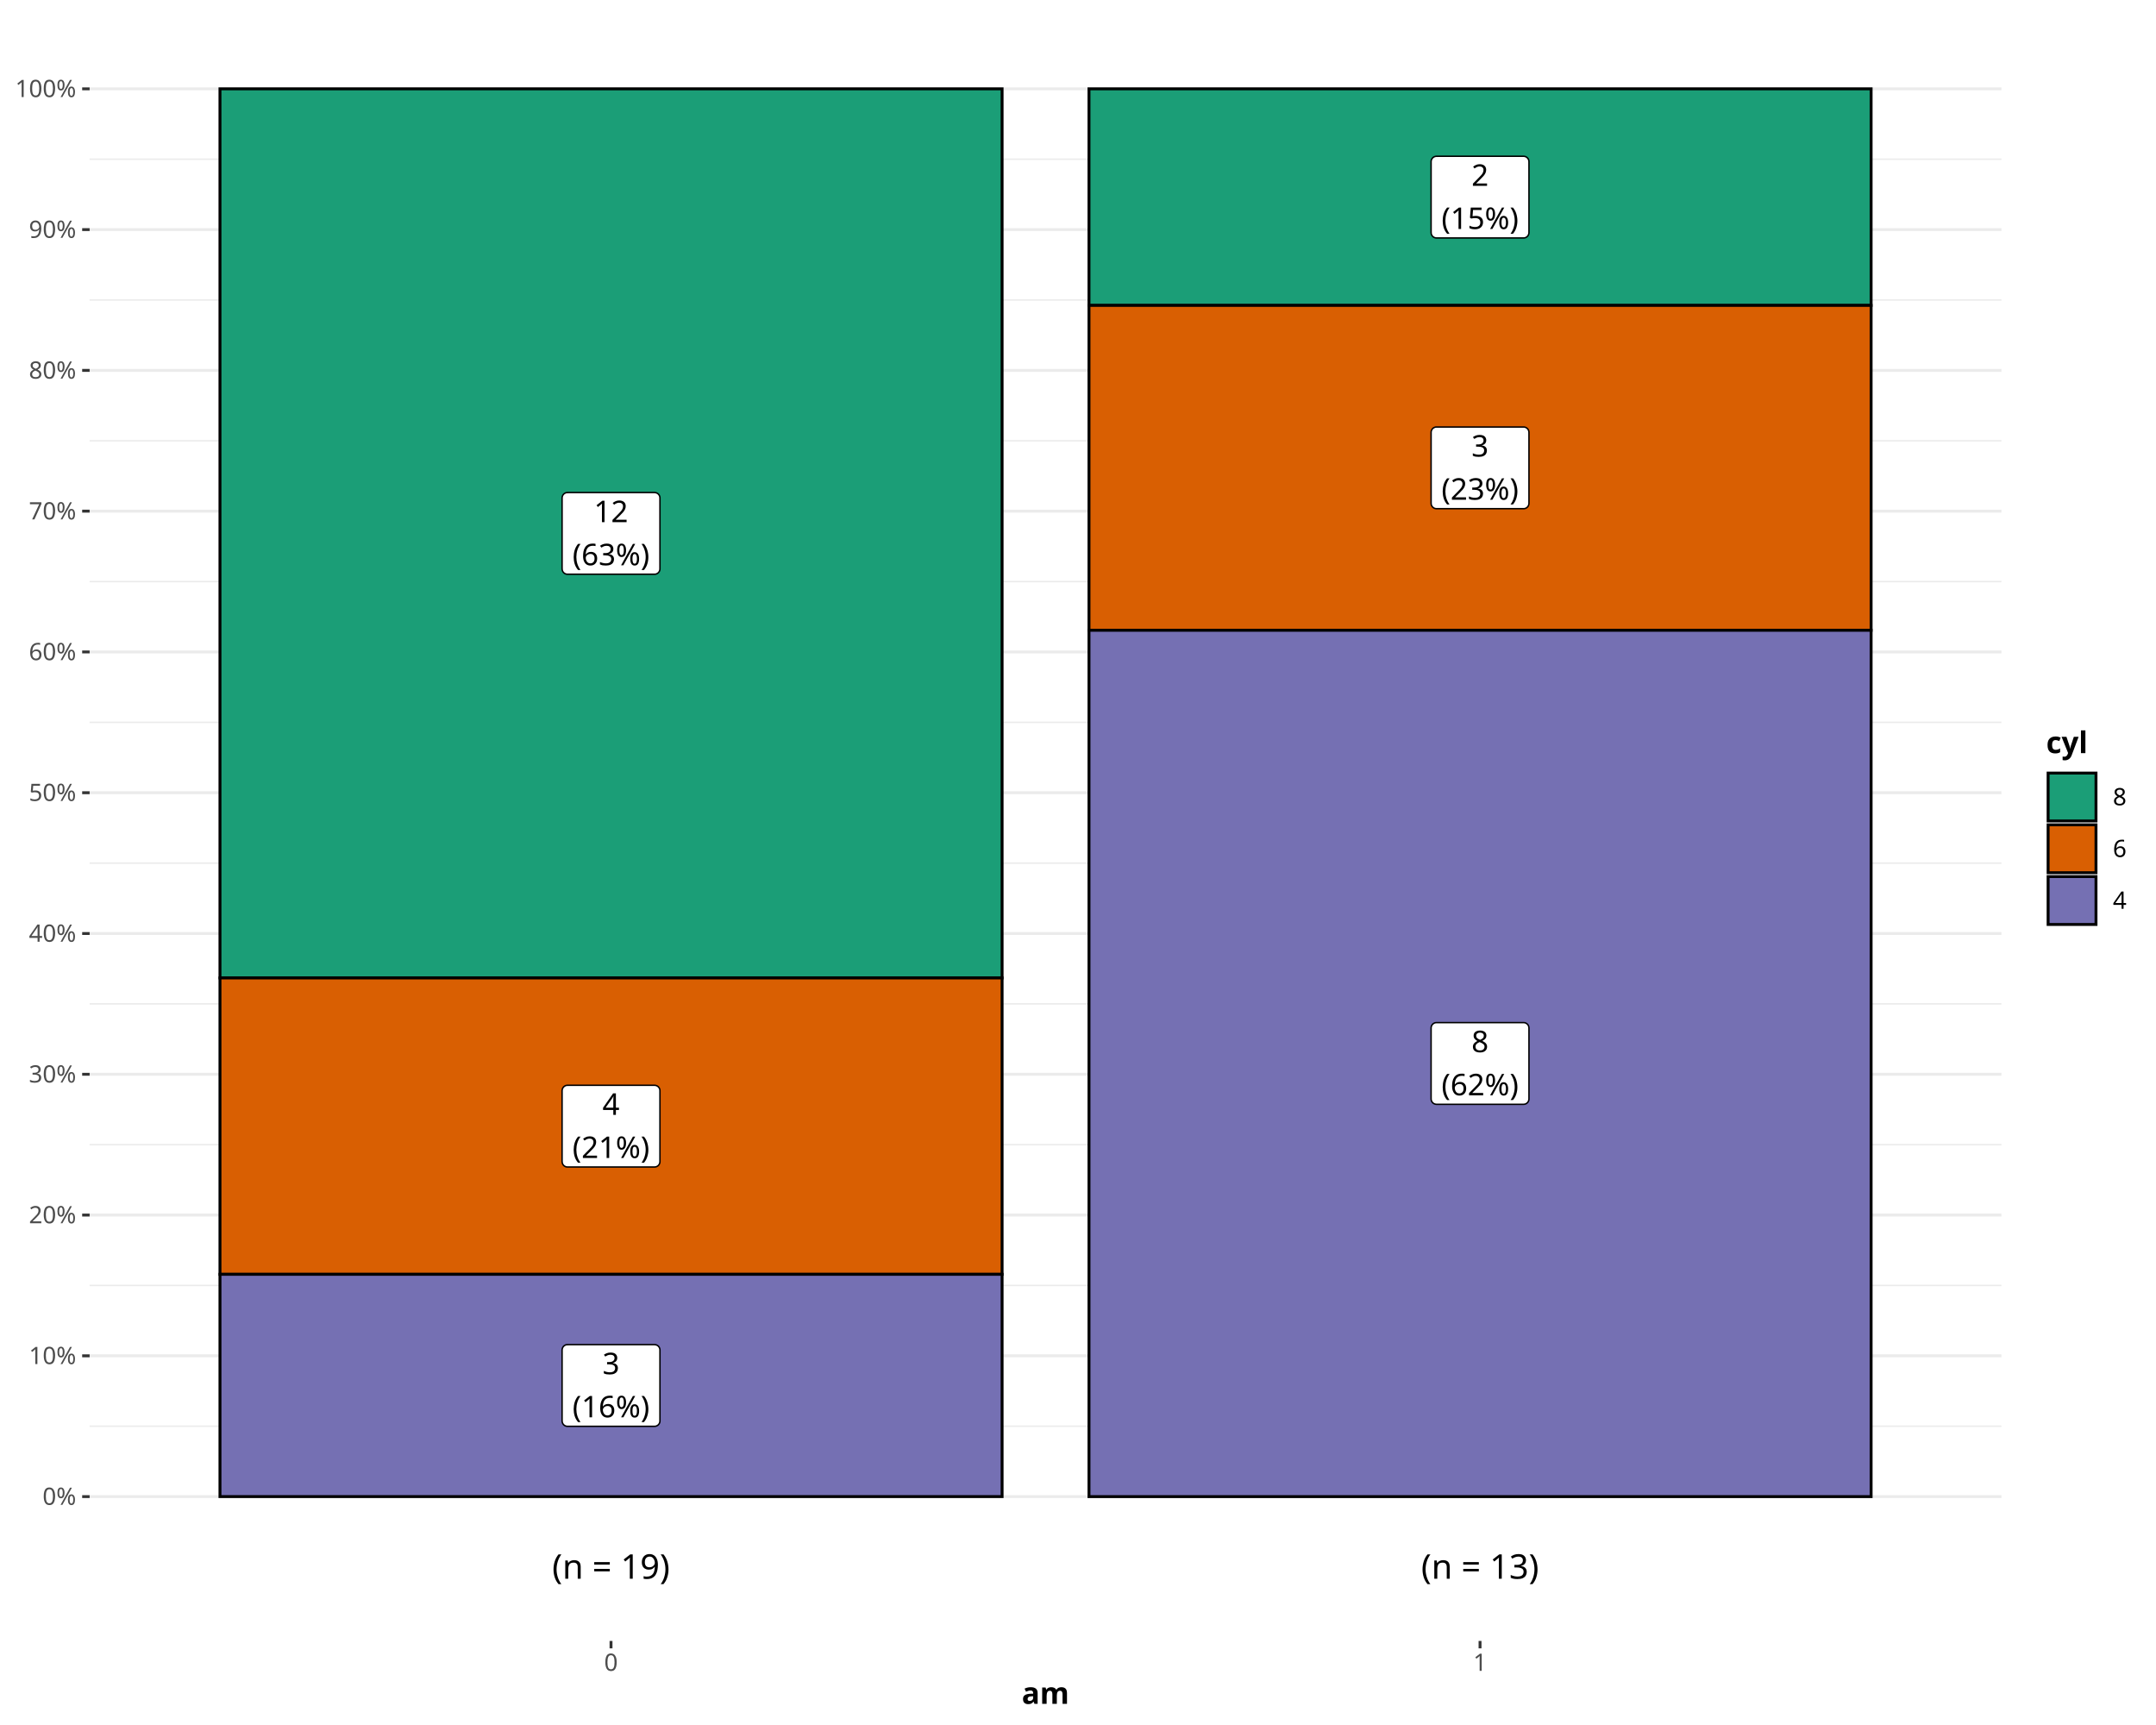
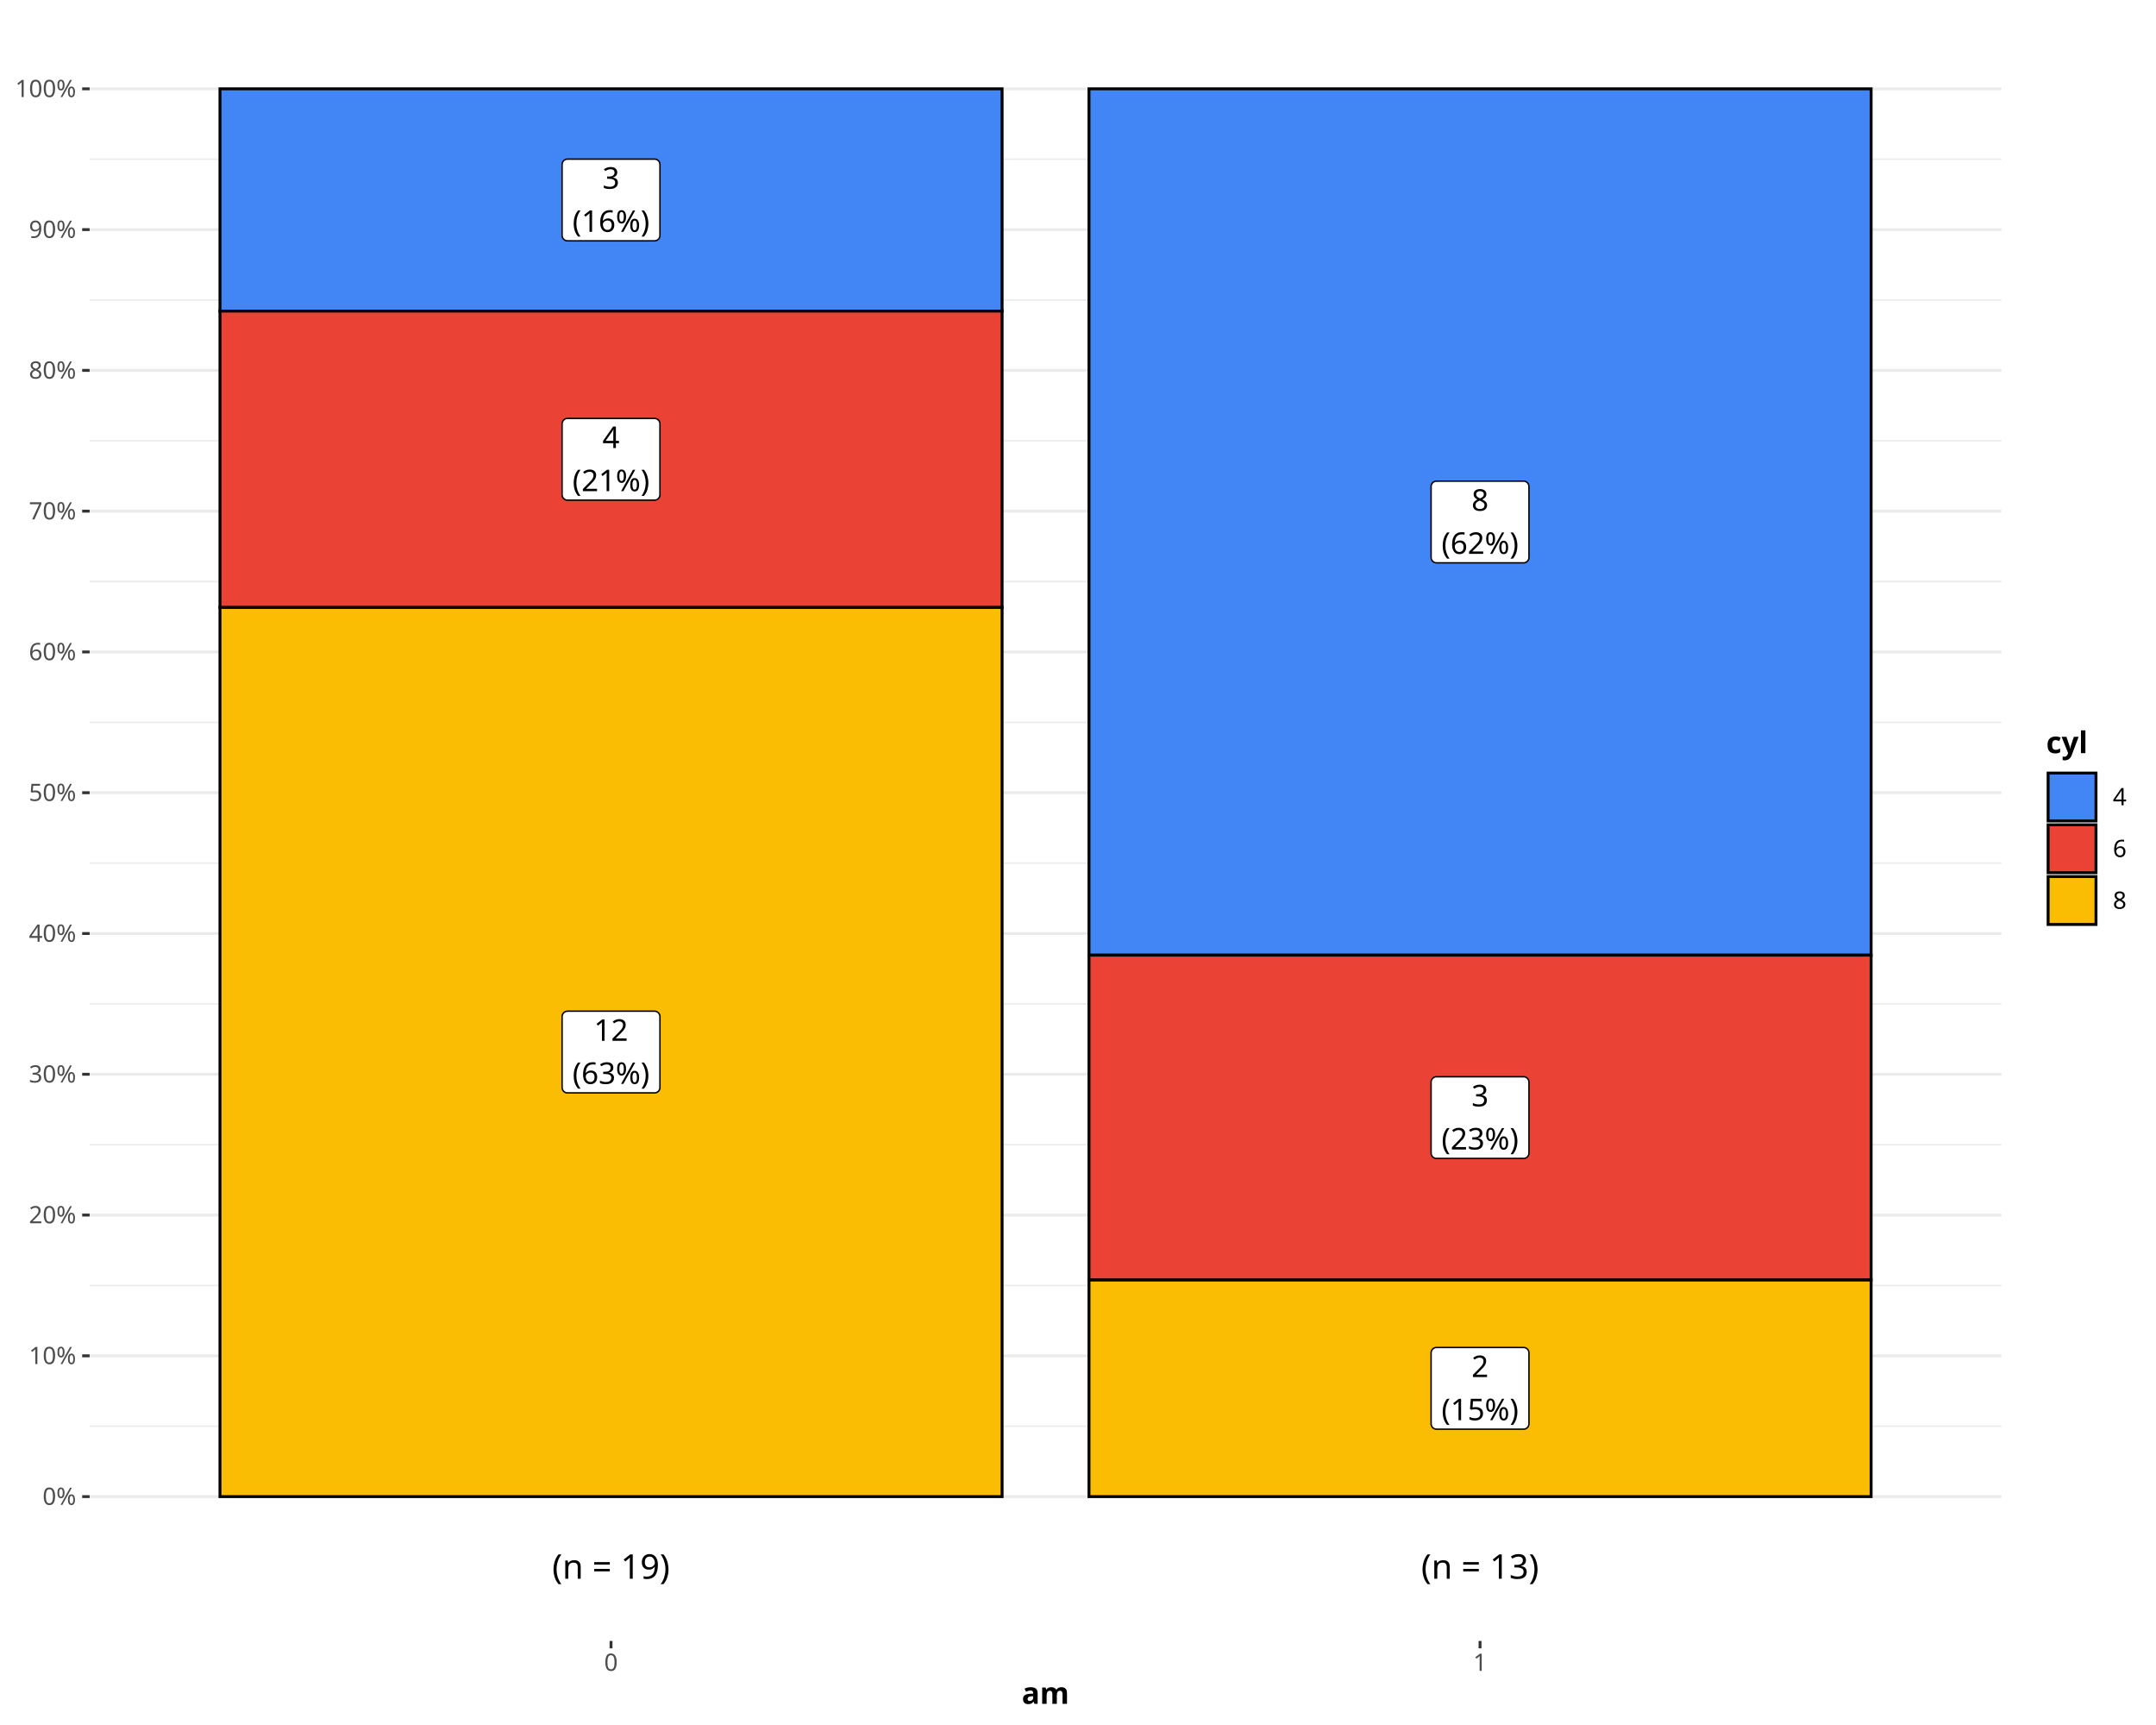
<svg xmlns="http://www.w3.org/2000/svg" class="svglite" data-engine-version="2.0" width="720.00pt" height="576.00pt" viewBox="0 0 720.00 576.00">
  <defs>
    <style type="text/css">
    .svglite line, .svglite polyline, .svglite polygon, .svglite path, .svglite rect, .svglite circle {
      fill: none;
      stroke: #000000;
      stroke-linecap: round;
      stroke-linejoin: round;
      stroke-miterlimit: 10.00;
    }
  </style>
  </defs>
  <rect width="100%" height="100%" style="stroke: none; fill: #FFFFFF;" />
  <defs>
    <clipPath id="cpMC4wMHw3MjAuMDB8MC4wMHw1NzYuMDA=">
      <rect x="0.00" y="0.00" width="720.00" height="576.00" />
    </clipPath>
  </defs>
  <g clip-path="url(#cpMC4wMHw3MjAuMDB8MC4wMHw1NzYuMDA=)">
    <rect x="0.00" y="0.00" width="720.00" height="576.00" style="stroke-width: 0.97; stroke: #FFFFFF; fill: #FFFFFF;" />
  </g>
  <defs>
    <clipPath id="cpMjkuOTN8NjY4LjM4fDQuOTh8NTQ3Ljky">
      <rect x="29.93" y="4.98" width="638.46" height="542.94" />
    </clipPath>
  </defs>
  <g clip-path="url(#cpMjkuOTN8NjY4LjM4fDQuOTh8NTQ3Ljky)">
    <rect x="29.93" y="4.98" width="638.46" height="542.94" style="stroke-width: 0.97; stroke: none; fill: #FFFFFF;" />
    <polyline points="29.93,476.23 668.38,476.23 " style="stroke-width: 0.48; stroke: #EBEBEB; stroke-linecap: butt;" />
    <polyline points="29.93,429.23 668.38,429.23 " style="stroke-width: 0.48; stroke: #EBEBEB; stroke-linecap: butt;" />
    <polyline points="29.93,382.22 668.38,382.22 " style="stroke-width: 0.48; stroke: #EBEBEB; stroke-linecap: butt;" />
    <polyline points="29.93,335.21 668.38,335.21 " style="stroke-width: 0.48; stroke: #EBEBEB; stroke-linecap: butt;" />
    <polyline points="29.93,288.20 668.38,288.20 " style="stroke-width: 0.48; stroke: #EBEBEB; stroke-linecap: butt;" />
    <polyline points="29.93,241.20 668.38,241.20 " style="stroke-width: 0.48; stroke: #EBEBEB; stroke-linecap: butt;" />
    <polyline points="29.93,194.19 668.38,194.19 " style="stroke-width: 0.48; stroke: #EBEBEB; stroke-linecap: butt;" />
    <polyline points="29.93,147.18 668.38,147.18 " style="stroke-width: 0.48; stroke: #EBEBEB; stroke-linecap: butt;" />
    <polyline points="29.93,100.17 668.38,100.17 " style="stroke-width: 0.48; stroke: #EBEBEB; stroke-linecap: butt;" />
    <polyline points="29.93,53.16 668.38,53.16 " style="stroke-width: 0.48; stroke: #EBEBEB; stroke-linecap: butt;" />
    <polyline points="29.93,499.74 668.38,499.74 " style="stroke-width: 0.97; stroke: #EBEBEB; stroke-linecap: butt;" />
    <polyline points="29.93,452.73 668.38,452.73 " style="stroke-width: 0.97; stroke: #EBEBEB; stroke-linecap: butt;" />
    <polyline points="29.93,405.72 668.38,405.72 " style="stroke-width: 0.97; stroke: #EBEBEB; stroke-linecap: butt;" />
    <polyline points="29.93,358.71 668.38,358.71 " style="stroke-width: 0.97; stroke: #EBEBEB; stroke-linecap: butt;" />
    <polyline points="29.93,311.71 668.38,311.71 " style="stroke-width: 0.97; stroke: #EBEBEB; stroke-linecap: butt;" />
    <polyline points="29.93,264.70 668.38,264.70 " style="stroke-width: 0.97; stroke: #EBEBEB; stroke-linecap: butt;" />
    <polyline points="29.93,217.69 668.38,217.69 " style="stroke-width: 0.97; stroke: #EBEBEB; stroke-linecap: butt;" />
    <polyline points="29.93,170.68 668.38,170.68 " style="stroke-width: 0.97; stroke: #EBEBEB; stroke-linecap: butt;" />
    <polyline points="29.93,123.68 668.38,123.68 " style="stroke-width: 0.97; stroke: #EBEBEB; stroke-linecap: butt;" />
    <polyline points="29.93,76.67 668.38,76.67 " style="stroke-width: 0.97; stroke: #EBEBEB; stroke-linecap: butt;" />
    <polyline points="29.93,29.66 668.38,29.66 " style="stroke-width: 0.97; stroke: #EBEBEB; stroke-linecap: butt;" />
-     <rect x="73.46" y="29.66" width="261.19" height="296.89" style="stroke-width: 0.97; stroke-linecap: butt; stroke-linejoin: miter; fill: #1B9E77;" />
-     <rect x="363.67" y="29.66" width="261.19" height="72.32" style="stroke-width: 0.97; stroke-linecap: butt; stroke-linejoin: miter; fill: #1B9E77;" />
-     <rect x="73.46" y="326.55" width="261.19" height="98.96" style="stroke-width: 0.97; stroke-linecap: butt; stroke-linejoin: miter; fill: #D95F02;" />
-     <rect x="363.67" y="101.98" width="261.19" height="108.48" style="stroke-width: 0.97; stroke-linecap: butt; stroke-linejoin: miter; fill: #D95F02;" />
-     <rect x="73.46" y="425.51" width="261.19" height="74.22" style="stroke-width: 0.97; stroke-linecap: butt; stroke-linejoin: miter; fill: #7570B3;" />
-     <rect x="363.67" y="210.46" width="261.19" height="289.28" style="stroke-width: 0.97; stroke-linecap: butt; stroke-linejoin: miter; fill: #7570B3;" />
-     <polygon points="189.51,191.75 218.59,191.75 218.52,191.75 218.81,191.73 219.09,191.68 219.36,191.57 219.61,191.43 219.84,191.24 220.03,191.03 220.18,190.78 220.30,190.52 220.37,190.24 220.39,189.95 220.39,189.95 220.39,166.26 220.39,166.26 220.37,165.98 220.30,165.69 220.18,165.43 220.03,165.18 219.84,164.97 219.61,164.78 219.36,164.64 219.09,164.54 218.81,164.48 218.59,164.46 189.51,164.46 189.73,164.48 189.44,164.47 189.15,164.50 188.87,164.58 188.61,164.71 188.37,164.87 188.17,165.07 187.99,165.30 187.86,165.56 187.77,165.83 187.72,166.12 187.71,166.26 187.71,189.95 187.72,189.80 187.72,190.09 187.77,190.38 187.86,190.65 187.99,190.91 188.17,191.14 188.37,191.34 188.61,191.51 188.87,191.63 189.15,191.71 189.44,191.75 " style="stroke-width: 0.48; fill: #FFFFFF;" />
-     <text x="204.05" y="174.35" text-anchor="middle" style="font-size: 10.00px; font-family: sans;" textLength="11.12px" lengthAdjust="spacingAndGlyphs">12</text>
-     <text x="204.05" y="188.75" text-anchor="middle" style="font-size: 10.00px; font-family: sans;" textLength="26.68px" lengthAdjust="spacingAndGlyphs">(63%)</text>
-     <polygon points="479.72,79.46 508.80,79.46 508.72,79.46 509.01,79.45 509.30,79.39 509.57,79.29 509.82,79.14 510.04,78.96 510.24,78.74 510.39,78.50 510.50,78.23 510.57,77.95 510.60,77.66 510.60,77.66 510.60,53.98 510.60,53.98 510.57,53.69 510.50,53.41 510.39,53.14 510.24,52.90 510.04,52.68 509.82,52.50 509.57,52.35 509.30,52.25 509.01,52.19 508.80,52.18 479.72,52.18 479.94,52.19 479.65,52.18 479.36,52.22 479.08,52.30 478.82,52.42 478.58,52.58 478.37,52.79 478.20,53.02 478.06,53.27 477.97,53.55 477.93,53.83 477.92,53.98 477.92,77.66 477.93,77.52 477.93,77.81 477.97,78.09 478.06,78.37 478.20,78.62 478.37,78.85 478.58,79.06 478.82,79.22 479.08,79.34 479.36,79.42 479.65,79.46 " style="stroke-width: 0.48; fill: #FFFFFF;" />
-     <text x="494.26" y="62.06" text-anchor="middle" style="font-size: 10.00px; font-family: sans;" textLength="5.56px" lengthAdjust="spacingAndGlyphs">2</text>
-     <text x="494.26" y="76.46" text-anchor="middle" style="font-size: 10.00px; font-family: sans;" textLength="26.68px" lengthAdjust="spacingAndGlyphs">(15%)</text>
-     <polygon points="189.51,389.67 218.59,389.67 218.52,389.67 218.81,389.66 219.09,389.60 219.36,389.50 219.61,389.36 219.84,389.17 220.03,388.96 220.18,388.71 220.30,388.44 220.37,388.16 220.39,387.87 220.39,387.87 220.39,364.19 220.39,364.19 220.37,363.90 220.30,363.62 220.18,363.36 220.03,363.11 219.84,362.89 219.61,362.71 219.36,362.57 219.09,362.46 218.81,362.41 218.59,362.39 189.51,362.39 189.73,362.41 189.44,362.39 189.15,362.43 188.87,362.51 188.61,362.63 188.37,362.80 188.17,363.00 187.99,363.23 187.86,363.49 187.77,363.76 187.72,364.05 187.71,364.19 187.71,387.87 187.72,387.73 187.72,388.02 187.77,388.30 187.86,388.58 187.99,388.84 188.17,389.07 188.37,389.27 188.61,389.43 188.87,389.56 189.15,389.64 189.44,389.67 " style="stroke-width: 0.48; fill: #FFFFFF;" />
-     <text x="204.05" y="372.27" text-anchor="middle" style="font-size: 10.00px; font-family: sans;" textLength="5.56px" lengthAdjust="spacingAndGlyphs">4</text>
-     <text x="204.05" y="386.67" text-anchor="middle" style="font-size: 10.00px; font-family: sans;" textLength="26.68px" lengthAdjust="spacingAndGlyphs">(21%)</text>
-     <polygon points="479.72,169.86 508.80,169.86 508.72,169.86 509.01,169.85 509.30,169.79 509.57,169.69 509.82,169.54 510.04,169.36 510.24,169.14 510.39,168.90 510.50,168.63 510.57,168.35 510.60,168.06 510.60,168.06 510.60,144.38 510.60,144.38 510.57,144.09 510.50,143.81 510.39,143.54 510.24,143.30 510.04,143.08 509.82,142.90 509.57,142.75 509.30,142.65 509.01,142.59 508.80,142.58 479.72,142.58 479.94,142.59 479.65,142.58 479.36,142.61 479.08,142.70 478.82,142.82 478.58,142.98 478.37,143.18 478.20,143.42 478.06,143.67 477.97,143.95 477.93,144.23 477.92,144.38 477.92,168.06 477.93,167.92 477.93,168.21 477.97,168.49 478.06,168.77 478.20,169.02 478.37,169.25 478.58,169.45 478.82,169.62 479.08,169.74 479.36,169.82 479.65,169.86 " style="stroke-width: 0.48; fill: #FFFFFF;" />
-     <text x="494.26" y="152.46" text-anchor="middle" style="font-size: 10.00px; font-family: sans;" textLength="5.56px" lengthAdjust="spacingAndGlyphs">3</text>
-     <text x="494.26" y="166.86" text-anchor="middle" style="font-size: 10.00px; font-family: sans;" textLength="26.68px" lengthAdjust="spacingAndGlyphs">(23%)</text>
-     <polygon points="189.51,476.27 218.59,476.27 218.52,476.27 218.81,476.25 219.09,476.20 219.36,476.09 219.61,475.95 219.84,475.77 220.03,475.55 220.18,475.30 220.30,475.04 220.37,474.76 220.39,474.47 220.39,474.47 220.39,450.79 220.39,450.79 220.37,450.50 220.30,450.22 220.18,449.95 220.03,449.70 219.84,449.49 219.61,449.30 219.36,449.16 219.09,449.06 218.81,449.00 218.59,448.99 189.51,448.99 189.73,449.00 189.44,448.99 189.15,449.02 188.87,449.10 188.61,449.23 188.37,449.39 188.17,449.59 187.99,449.82 187.86,450.08 187.77,450.35 187.72,450.64 187.71,450.79 187.71,474.47 187.72,474.32 187.72,474.61 187.77,474.90 187.86,475.17 187.99,475.43 188.17,475.66 188.37,475.86 188.61,476.03 188.87,476.15 189.15,476.23 189.44,476.27 " style="stroke-width: 0.48; fill: #FFFFFF;" />
-     <text x="204.05" y="458.87" text-anchor="middle" style="font-size: 10.00px; font-family: sans;" textLength="5.56px" lengthAdjust="spacingAndGlyphs">3</text>
-     <text x="204.05" y="473.27" text-anchor="middle" style="font-size: 10.00px; font-family: sans;" textLength="26.68px" lengthAdjust="spacingAndGlyphs">(16%)</text>
-     <polygon points="479.72,368.74 508.80,368.74 508.72,368.74 509.01,368.73 509.30,368.67 509.57,368.57 509.82,368.42 510.04,368.24 510.24,368.02 510.39,367.78 510.50,367.51 510.57,367.23 510.60,366.94 510.60,366.94 510.60,343.26 510.60,343.26 510.57,342.97 510.50,342.69 510.39,342.42 510.24,342.18 510.04,341.96 509.82,341.78 509.57,341.63 509.30,341.53 509.01,341.47 508.80,341.46 479.72,341.46 479.94,341.47 479.65,341.46 479.36,341.49 479.08,341.57 478.82,341.70 478.58,341.86 478.37,342.06 478.20,342.30 478.06,342.55 477.97,342.83 477.93,343.11 477.92,343.26 477.92,366.94 477.93,366.79 477.93,367.08 477.97,367.37 478.06,367.64 478.20,367.90 478.37,368.13 478.58,368.33 478.82,368.50 479.08,368.62 479.36,368.70 479.65,368.74 " style="stroke-width: 0.48; fill: #FFFFFF;" />
-     <text x="494.26" y="351.34" text-anchor="middle" style="font-size: 10.00px; font-family: sans;" textLength="5.56px" lengthAdjust="spacingAndGlyphs">8</text>
-     <text x="494.26" y="365.74" text-anchor="middle" style="font-size: 10.00px; font-family: sans;" textLength="26.68px" lengthAdjust="spacingAndGlyphs">(62%)</text>
+     <rect x="73.46" y="29.66" width="261.19" height="74.22" style="stroke-width: 0.97; stroke-linecap: butt; stroke-linejoin: miter; fill: #4285F4;" />
+     <rect x="73.46" y="103.88" width="261.19" height="98.96" style="stroke-width: 0.97; stroke-linecap: butt; stroke-linejoin: miter; fill: #EA4335;" />
+     <rect x="73.46" y="202.85" width="261.19" height="296.89" style="stroke-width: 0.97; stroke-linecap: butt; stroke-linejoin: miter; fill: #FBBC04;" />
+     <rect x="363.67" y="29.66" width="261.19" height="289.28" style="stroke-width: 0.97; stroke-linecap: butt; stroke-linejoin: miter; fill: #4285F4;" />
+     <rect x="363.67" y="318.94" width="261.19" height="108.48" style="stroke-width: 0.97; stroke-linecap: butt; stroke-linejoin: miter; fill: #EA4335;" />
+     <rect x="363.67" y="427.42" width="261.19" height="72.32" style="stroke-width: 0.97; stroke-linecap: butt; stroke-linejoin: miter; fill: #FBBC04;" />
+     <polygon points="189.51,80.41 218.59,80.41 218.52,80.41 218.81,80.40 219.09,80.34 219.36,80.24 219.61,80.09 219.84,79.91 220.03,79.69 220.18,79.45 220.30,79.18 220.37,78.90 220.39,78.61 220.39,78.61 220.39,54.93 220.39,54.93 220.37,54.64 220.30,54.36 220.18,54.09 220.03,53.85 219.84,53.63 219.61,53.45 219.36,53.30 219.09,53.20 218.81,53.14 218.59,53.13 189.51,53.13 189.73,53.14 189.44,53.13 189.15,53.17 188.87,53.25 188.61,53.37 188.37,53.54 188.17,53.74 187.99,53.97 187.86,54.23 187.77,54.50 187.72,54.79 187.71,54.93 187.71,78.61 187.72,78.47 187.72,78.76 187.77,79.04 187.86,79.32 187.99,79.57 188.17,79.81 188.37,80.01 188.61,80.17 188.87,80.30 189.15,80.38 189.44,80.41 " style="stroke-width: 0.48; fill: #FFFFFF;" />
+     <text x="204.05" y="63.01" text-anchor="middle" style="font-size: 10.00px; font-family: sans;" textLength="5.56px" lengthAdjust="spacingAndGlyphs">3</text>
+     <text x="204.05" y="77.41" text-anchor="middle" style="font-size: 10.00px; font-family: sans;" textLength="26.68px" lengthAdjust="spacingAndGlyphs">(16%)</text>
+     <polygon points="189.51,167.01 218.59,167.01 218.52,167.00 218.81,166.99 219.09,166.93 219.36,166.83 219.61,166.69 219.84,166.50 220.03,166.29 220.18,166.04 220.30,165.78 220.37,165.49 220.39,165.21 220.39,165.21 220.39,141.52 220.39,141.52 220.37,141.24 220.30,140.95 220.18,140.69 220.03,140.44 219.84,140.23 219.61,140.04 219.36,139.90 219.09,139.79 218.81,139.74 218.59,139.72 189.51,139.72 189.73,139.74 189.44,139.73 189.15,139.76 188.87,139.84 188.61,139.97 188.37,140.13 188.17,140.33 187.99,140.56 187.86,140.82 187.77,141.09 187.72,141.38 187.71,141.52 187.71,165.21 187.72,165.06 187.72,165.35 187.77,165.64 187.86,165.91 187.99,166.17 188.17,166.40 188.37,166.60 188.61,166.76 188.87,166.89 189.15,166.97 189.44,167.00 " style="stroke-width: 0.48; fill: #FFFFFF;" />
+     <text x="204.05" y="149.61" text-anchor="middle" style="font-size: 10.00px; font-family: sans;" textLength="5.56px" lengthAdjust="spacingAndGlyphs">4</text>
+     <text x="204.05" y="164.01" text-anchor="middle" style="font-size: 10.00px; font-family: sans;" textLength="26.68px" lengthAdjust="spacingAndGlyphs">(21%)</text>
+     <polygon points="189.51,364.93 218.59,364.93 218.52,364.93 218.81,364.92 219.09,364.86 219.36,364.76 219.61,364.61 219.84,364.43 220.03,364.21 220.18,363.97 220.30,363.70 220.37,363.42 220.39,363.13 220.39,363.13 220.39,339.45 220.39,339.45 220.37,339.16 220.30,338.88 220.18,338.61 220.03,338.37 219.84,338.15 219.61,337.97 219.36,337.82 219.09,337.72 218.81,337.66 218.59,337.65 189.51,337.65 189.73,337.66 189.44,337.65 189.15,337.69 188.87,337.77 188.61,337.89 188.37,338.06 188.17,338.26 187.99,338.49 187.86,338.75 187.77,339.02 187.72,339.31 187.71,339.45 187.71,363.13 187.72,362.99 187.72,363.28 187.77,363.56 187.86,363.84 187.99,364.10 188.17,364.33 188.37,364.53 188.61,364.69 188.87,364.82 189.15,364.90 189.44,364.93 " style="stroke-width: 0.48; fill: #FFFFFF;" />
+     <text x="204.05" y="347.53" text-anchor="middle" style="font-size: 10.00px; font-family: sans;" textLength="11.12px" lengthAdjust="spacingAndGlyphs">12</text>
+     <text x="204.05" y="361.93" text-anchor="middle" style="font-size: 10.00px; font-family: sans;" textLength="26.68px" lengthAdjust="spacingAndGlyphs">(63%)</text>
+     <polygon points="479.72,187.94 508.80,187.94 508.72,187.94 509.01,187.93 509.30,187.87 509.57,187.77 509.82,187.62 510.04,187.44 510.24,187.22 510.39,186.98 510.50,186.71 510.57,186.43 510.60,186.14 510.60,186.14 510.60,162.46 510.60,162.46 510.57,162.17 510.50,161.89 510.39,161.62 510.24,161.38 510.04,161.16 509.82,160.98 509.57,160.83 509.30,160.73 509.01,160.67 508.80,160.66 479.72,160.66 479.94,160.67 479.65,160.66 479.36,160.69 479.08,160.78 478.82,160.90 478.58,161.06 478.37,161.26 478.20,161.50 478.06,161.75 477.97,162.03 477.93,162.31 477.92,162.46 477.92,186.14 477.93,186.00 477.93,186.29 477.97,186.57 478.06,186.85 478.20,187.10 478.37,187.33 478.58,187.53 478.82,187.70 479.08,187.82 479.36,187.90 479.65,187.94 " style="stroke-width: 0.48; fill: #FFFFFF;" />
+     <text x="494.26" y="170.54" text-anchor="middle" style="font-size: 10.00px; font-family: sans;" textLength="5.56px" lengthAdjust="spacingAndGlyphs">8</text>
+     <text x="494.26" y="184.94" text-anchor="middle" style="font-size: 10.00px; font-family: sans;" textLength="26.68px" lengthAdjust="spacingAndGlyphs">(62%)</text>
+     <polygon points="479.72,386.82 508.80,386.82 508.72,386.82 509.01,386.81 509.30,386.75 509.57,386.65 509.82,386.50 510.04,386.32 510.24,386.10 510.39,385.86 510.50,385.59 510.57,385.31 510.60,385.02 510.60,385.02 510.60,361.34 510.60,361.34 510.57,361.05 510.50,360.77 510.39,360.50 510.24,360.26 510.04,360.04 509.82,359.86 509.57,359.71 509.30,359.61 509.01,359.55 508.80,359.54 479.72,359.54 479.94,359.55 479.65,359.54 479.36,359.57 479.08,359.65 478.82,359.78 478.58,359.94 478.37,360.14 478.20,360.38 478.06,360.63 477.97,360.91 477.93,361.19 477.92,361.34 477.92,385.02 477.93,384.87 477.93,385.16 477.97,385.45 478.06,385.72 478.20,385.98 478.37,386.21 478.58,386.41 478.82,386.58 479.08,386.70 479.36,386.78 479.65,386.82 " style="stroke-width: 0.48; fill: #FFFFFF;" />
+     <text x="494.26" y="369.42" text-anchor="middle" style="font-size: 10.00px; font-family: sans;" textLength="5.56px" lengthAdjust="spacingAndGlyphs">3</text>
+     <text x="494.26" y="383.82" text-anchor="middle" style="font-size: 10.00px; font-family: sans;" textLength="26.68px" lengthAdjust="spacingAndGlyphs">(23%)</text>
+     <polygon points="479.72,477.22 508.80,477.22 508.72,477.22 509.01,477.21 509.30,477.15 509.57,477.04 509.82,476.90 510.04,476.72 510.24,476.50 510.39,476.26 510.50,475.99 510.57,475.71 510.60,475.42 510.60,475.42 510.60,451.74 510.60,451.74 510.57,451.45 510.50,451.17 510.39,450.90 510.24,450.66 510.04,450.44 509.82,450.26 509.57,450.11 509.30,450.01 509.01,449.95 508.80,449.94 479.72,449.94 479.94,449.95 479.65,449.94 479.36,449.97 479.08,450.05 478.82,450.18 478.58,450.34 478.37,450.54 478.20,450.77 478.06,451.03 477.97,451.31 477.93,451.59 477.92,451.74 477.92,475.42 477.93,475.27 477.93,475.56 477.97,475.85 478.06,476.12 478.20,476.38 478.37,476.61 478.58,476.81 478.82,476.98 479.08,477.10 479.36,477.18 479.65,477.22 " style="stroke-width: 0.48; fill: #FFFFFF;" />
+     <text x="494.26" y="459.82" text-anchor="middle" style="font-size: 10.00px; font-family: sans;" textLength="5.56px" lengthAdjust="spacingAndGlyphs">2</text>
+     <text x="494.26" y="474.22" text-anchor="middle" style="font-size: 10.00px; font-family: sans;" textLength="26.68px" lengthAdjust="spacingAndGlyphs">(15%)</text>
    <text x="494.26" y="527.16" text-anchor="middle" style="font-size: 11.38px; font-family: sans;" textLength="39.54px" lengthAdjust="spacingAndGlyphs">(n = 13)</text>
    <text x="204.05" y="527.16" text-anchor="middle" style="font-size: 11.38px; font-family: sans;" textLength="39.54px" lengthAdjust="spacingAndGlyphs">(n = 19)</text>
  </g>
  <g clip-path="url(#cpMC4wMHw3MjAuMDB8MC4wMHw1NzYuMDA=)">
    <text x="25.44" y="502.49" text-anchor="end" style="font-size: 8.00px; fill: #4D4D4D; font-family: sans;" textLength="11.56px" lengthAdjust="spacingAndGlyphs">0%</text>
    <text x="25.44" y="455.48" text-anchor="end" style="font-size: 8.00px; fill: #4D4D4D; font-family: sans;" textLength="16.01px" lengthAdjust="spacingAndGlyphs">10%</text>
    <text x="25.44" y="408.47" text-anchor="end" style="font-size: 8.00px; fill: #4D4D4D; font-family: sans;" textLength="16.01px" lengthAdjust="spacingAndGlyphs">20%</text>
    <text x="25.44" y="361.47" text-anchor="end" style="font-size: 8.00px; fill: #4D4D4D; font-family: sans;" textLength="16.01px" lengthAdjust="spacingAndGlyphs">30%</text>
    <text x="25.44" y="314.46" text-anchor="end" style="font-size: 8.00px; fill: #4D4D4D; font-family: sans;" textLength="16.01px" lengthAdjust="spacingAndGlyphs">40%</text>
    <text x="25.44" y="267.45" text-anchor="end" style="font-size: 8.00px; fill: #4D4D4D; font-family: sans;" textLength="16.01px" lengthAdjust="spacingAndGlyphs">50%</text>
    <text x="25.44" y="220.44" text-anchor="end" style="font-size: 8.00px; fill: #4D4D4D; font-family: sans;" textLength="16.01px" lengthAdjust="spacingAndGlyphs">60%</text>
    <text x="25.44" y="173.44" text-anchor="end" style="font-size: 8.00px; fill: #4D4D4D; font-family: sans;" textLength="16.01px" lengthAdjust="spacingAndGlyphs">70%</text>
    <text x="25.44" y="126.43" text-anchor="end" style="font-size: 8.00px; fill: #4D4D4D; font-family: sans;" textLength="16.01px" lengthAdjust="spacingAndGlyphs">80%</text>
    <text x="25.44" y="79.42" text-anchor="end" style="font-size: 8.00px; fill: #4D4D4D; font-family: sans;" textLength="16.01px" lengthAdjust="spacingAndGlyphs">90%</text>
    <text x="25.44" y="32.41" text-anchor="end" style="font-size: 8.00px; fill: #4D4D4D; font-family: sans;" textLength="20.46px" lengthAdjust="spacingAndGlyphs">100%</text>
    <polyline points="27.44,499.74 29.93,499.74 " style="stroke-width: 0.97; stroke: #333333; stroke-linecap: butt;" />
    <polyline points="27.44,452.73 29.93,452.73 " style="stroke-width: 0.97; stroke: #333333; stroke-linecap: butt;" />
    <polyline points="27.44,405.72 29.93,405.72 " style="stroke-width: 0.97; stroke: #333333; stroke-linecap: butt;" />
    <polyline points="27.44,358.71 29.93,358.71 " style="stroke-width: 0.97; stroke: #333333; stroke-linecap: butt;" />
    <polyline points="27.44,311.71 29.93,311.71 " style="stroke-width: 0.97; stroke: #333333; stroke-linecap: butt;" />
    <polyline points="27.44,264.70 29.93,264.70 " style="stroke-width: 0.97; stroke: #333333; stroke-linecap: butt;" />
    <polyline points="27.44,217.69 29.93,217.69 " style="stroke-width: 0.97; stroke: #333333; stroke-linecap: butt;" />
    <polyline points="27.44,170.68 29.93,170.68 " style="stroke-width: 0.97; stroke: #333333; stroke-linecap: butt;" />
    <polyline points="27.44,123.68 29.93,123.68 " style="stroke-width: 0.97; stroke: #333333; stroke-linecap: butt;" />
    <polyline points="27.44,76.67 29.93,76.67 " style="stroke-width: 0.97; stroke: #333333; stroke-linecap: butt;" />
    <polyline points="27.44,29.66 29.93,29.66 " style="stroke-width: 0.97; stroke: #333333; stroke-linecap: butt;" />
    <polyline points="204.05,550.41 204.05,547.92 " style="stroke-width: 0.97; stroke: #333333; stroke-linecap: butt;" />
    <polyline points="494.26,550.41 494.26,547.92 " style="stroke-width: 0.97; stroke: #333333; stroke-linecap: butt;" />
    <text x="204.05" y="557.91" text-anchor="middle" style="font-size: 8.00px; fill: #4D4D4D; font-family: sans;" textLength="4.45px" lengthAdjust="spacingAndGlyphs">0</text>
    <text x="494.26" y="557.91" text-anchor="middle" style="font-size: 8.00px; fill: #4D4D4D; font-family: sans;" textLength="4.45px" lengthAdjust="spacingAndGlyphs">1</text>
    <text x="349.15" y="568.94" text-anchor="middle" style="font-size: 10.00px; font-weight: bold; font-family: sans;" textLength="13.90px" lengthAdjust="spacingAndGlyphs">am</text>
    <rect x="678.35" y="238.58" width="36.67" height="75.74" style="stroke-width: 0.97; stroke: none; fill: #FFFFFF;" />
    <text x="683.33" y="251.48" style="font-size: 10.00px; font-weight: bold; font-family: sans;" textLength="12.23px" lengthAdjust="spacingAndGlyphs">cyl</text>
    <rect x="683.33" y="257.50" width="17.28" height="17.28" style="stroke-width: 0.97; stroke: none; fill: #FFFFFF;" />
-     <rect x="683.97" y="258.14" width="15.99" height="15.99" style="stroke-width: 0.97; stroke-linecap: butt; stroke-linejoin: miter; fill: #1B9E77;" />
+     <rect x="683.97" y="258.14" width="15.99" height="15.99" style="stroke-width: 0.97; stroke-linecap: butt; stroke-linejoin: miter; fill: #4285F4;" />
    <rect x="683.33" y="274.78" width="17.28" height="17.28" style="stroke-width: 0.97; stroke: none; fill: #FFFFFF;" />
-     <rect x="683.97" y="275.42" width="15.99" height="15.99" style="stroke-width: 0.97; stroke-linecap: butt; stroke-linejoin: miter; fill: #D95F02;" />
+     <rect x="683.97" y="275.42" width="15.99" height="15.99" style="stroke-width: 0.97; stroke-linecap: butt; stroke-linejoin: miter; fill: #EA4335;" />
    <rect x="683.33" y="292.06" width="17.28" height="17.28" style="stroke-width: 0.97; stroke: none; fill: #FFFFFF;" />
-     <rect x="683.97" y="292.70" width="15.99" height="15.99" style="stroke-width: 0.97; stroke-linecap: butt; stroke-linejoin: miter; fill: #7570B3;" />
-     <text x="705.59" y="268.89" style="font-size: 8.00px; font-family: sans;" textLength="4.45px" lengthAdjust="spacingAndGlyphs">8</text>
+     <rect x="683.97" y="292.70" width="15.99" height="15.99" style="stroke-width: 0.97; stroke-linecap: butt; stroke-linejoin: miter; fill: #FBBC04;" />
+     <text x="705.59" y="268.89" style="font-size: 8.00px; font-family: sans;" textLength="4.45px" lengthAdjust="spacingAndGlyphs">4</text>
    <text x="705.59" y="286.17" style="font-size: 8.00px; font-family: sans;" textLength="4.45px" lengthAdjust="spacingAndGlyphs">6</text>
-     <text x="705.59" y="303.45" style="font-size: 8.00px; font-family: sans;" textLength="4.45px" lengthAdjust="spacingAndGlyphs">4</text>
+     <text x="705.59" y="303.45" style="font-size: 8.00px; font-family: sans;" textLength="4.45px" lengthAdjust="spacingAndGlyphs">8</text>
  </g>
</svg>
